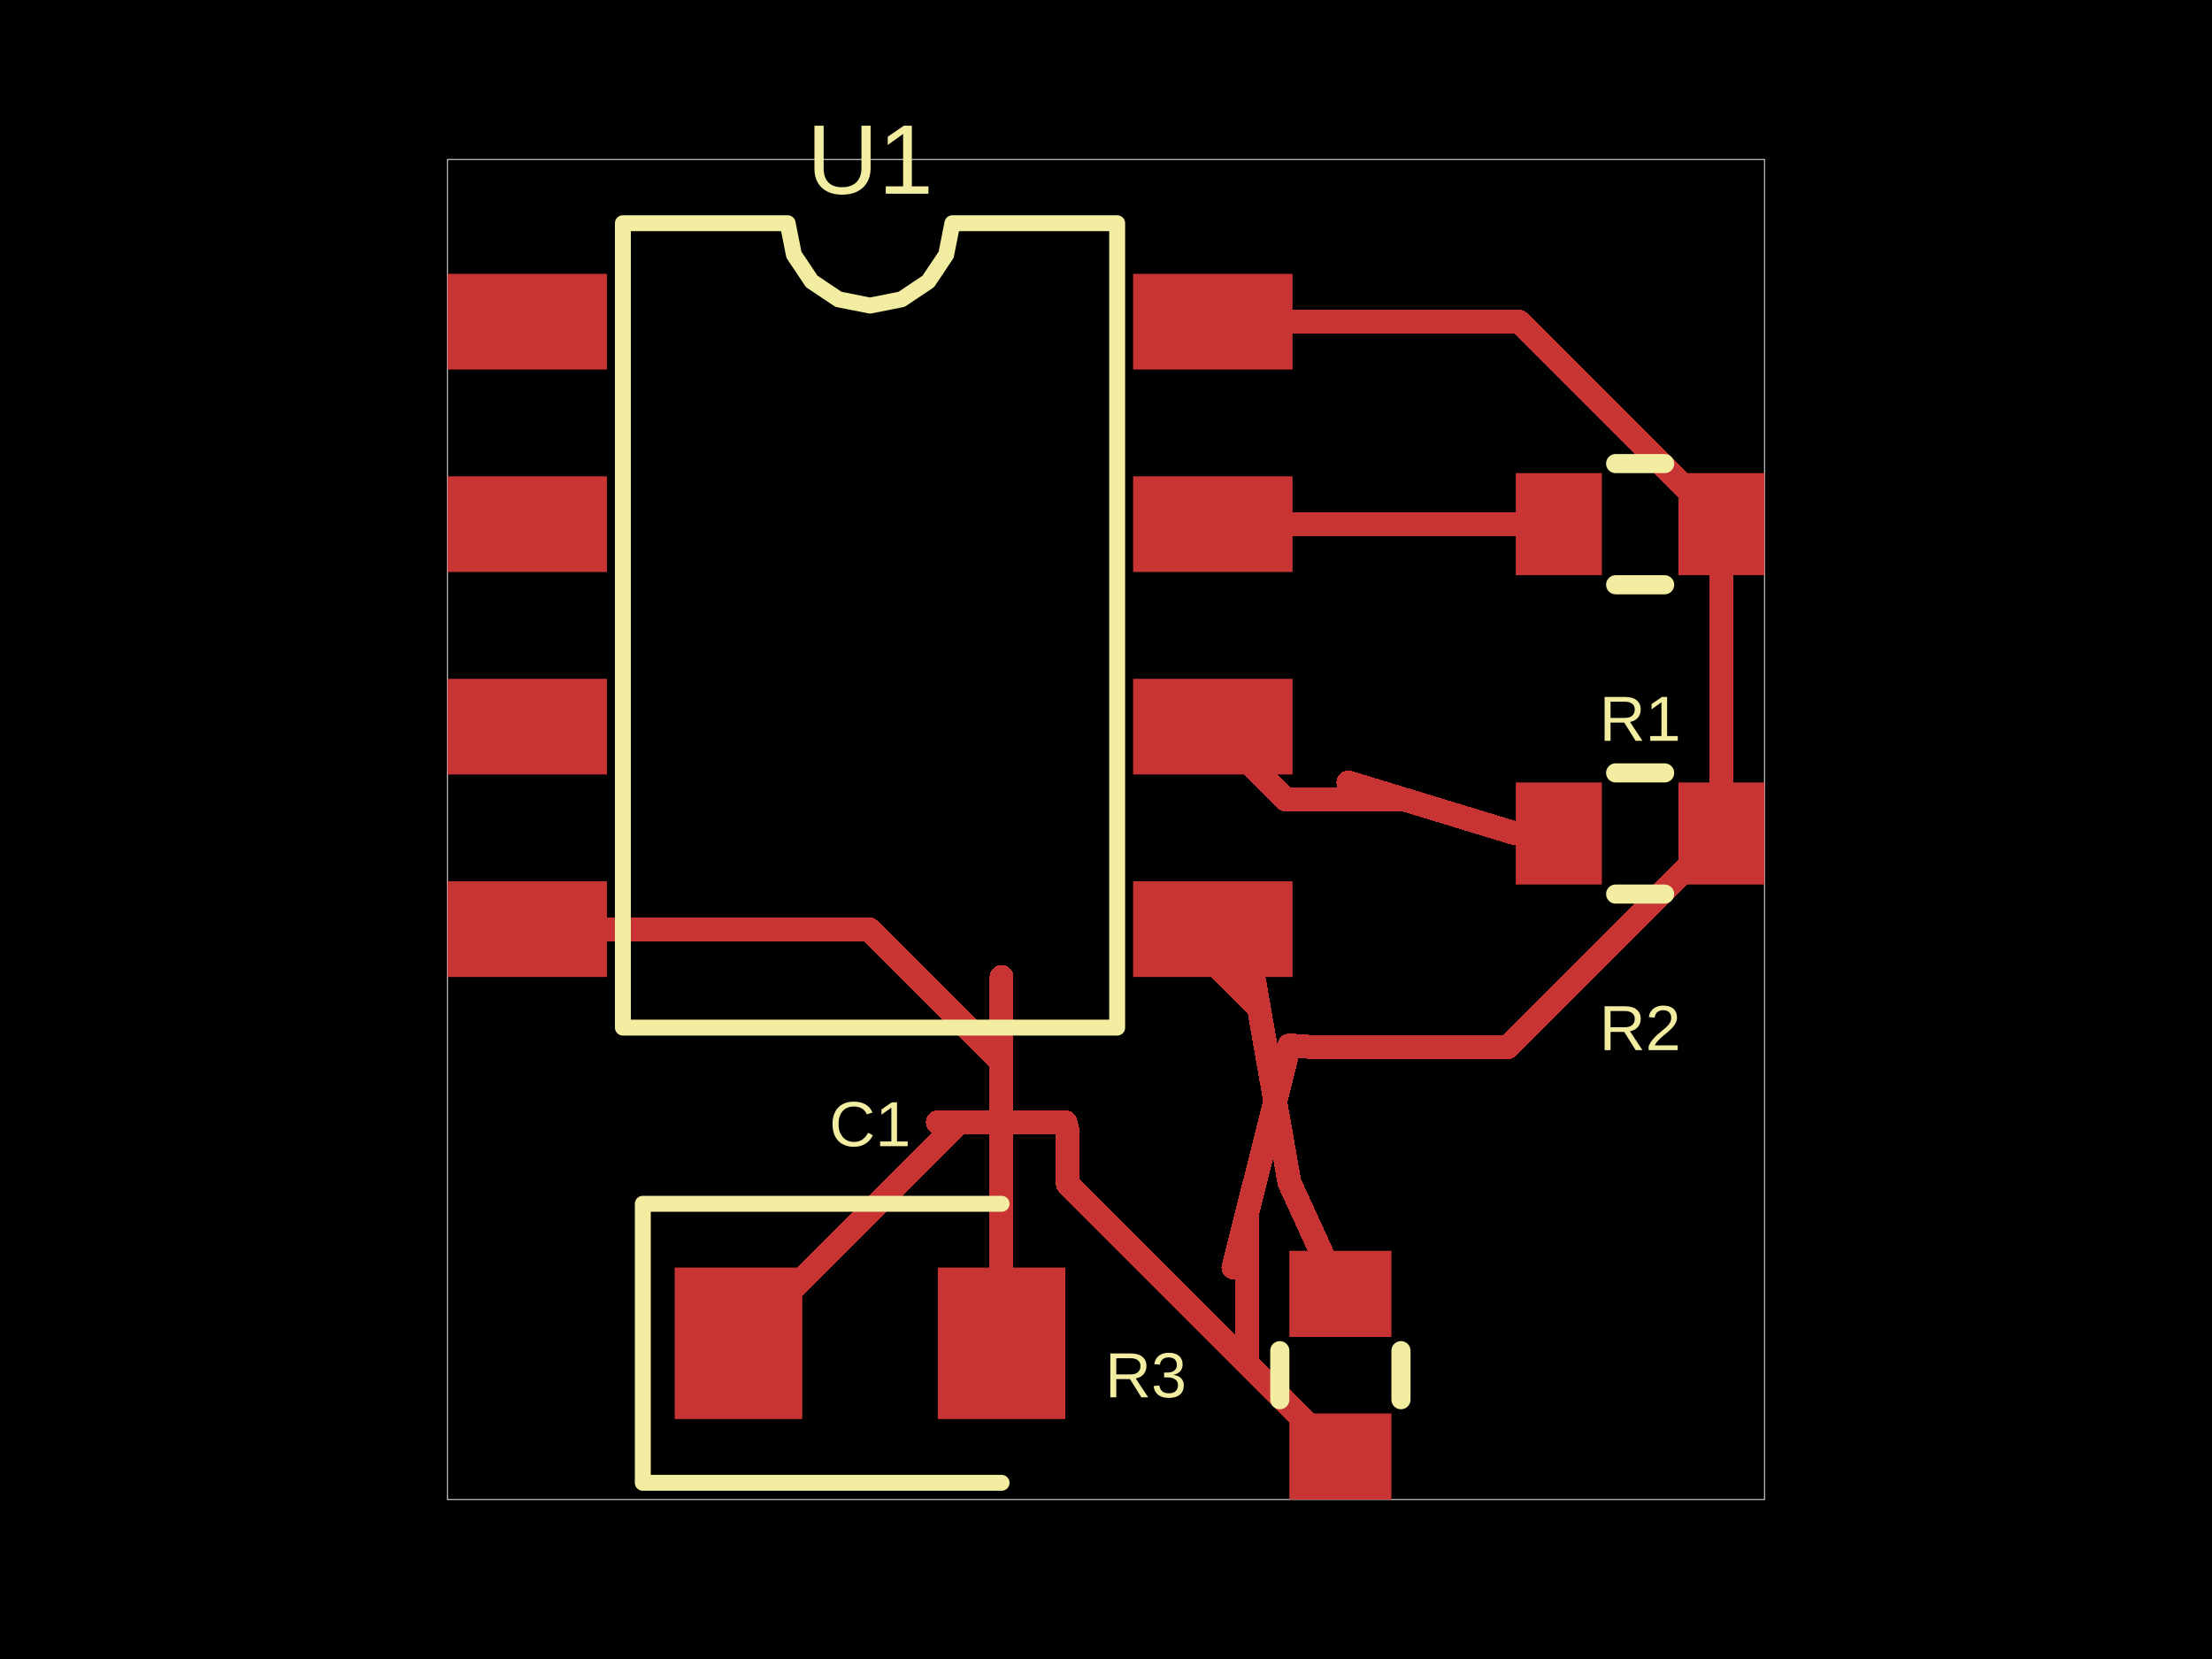
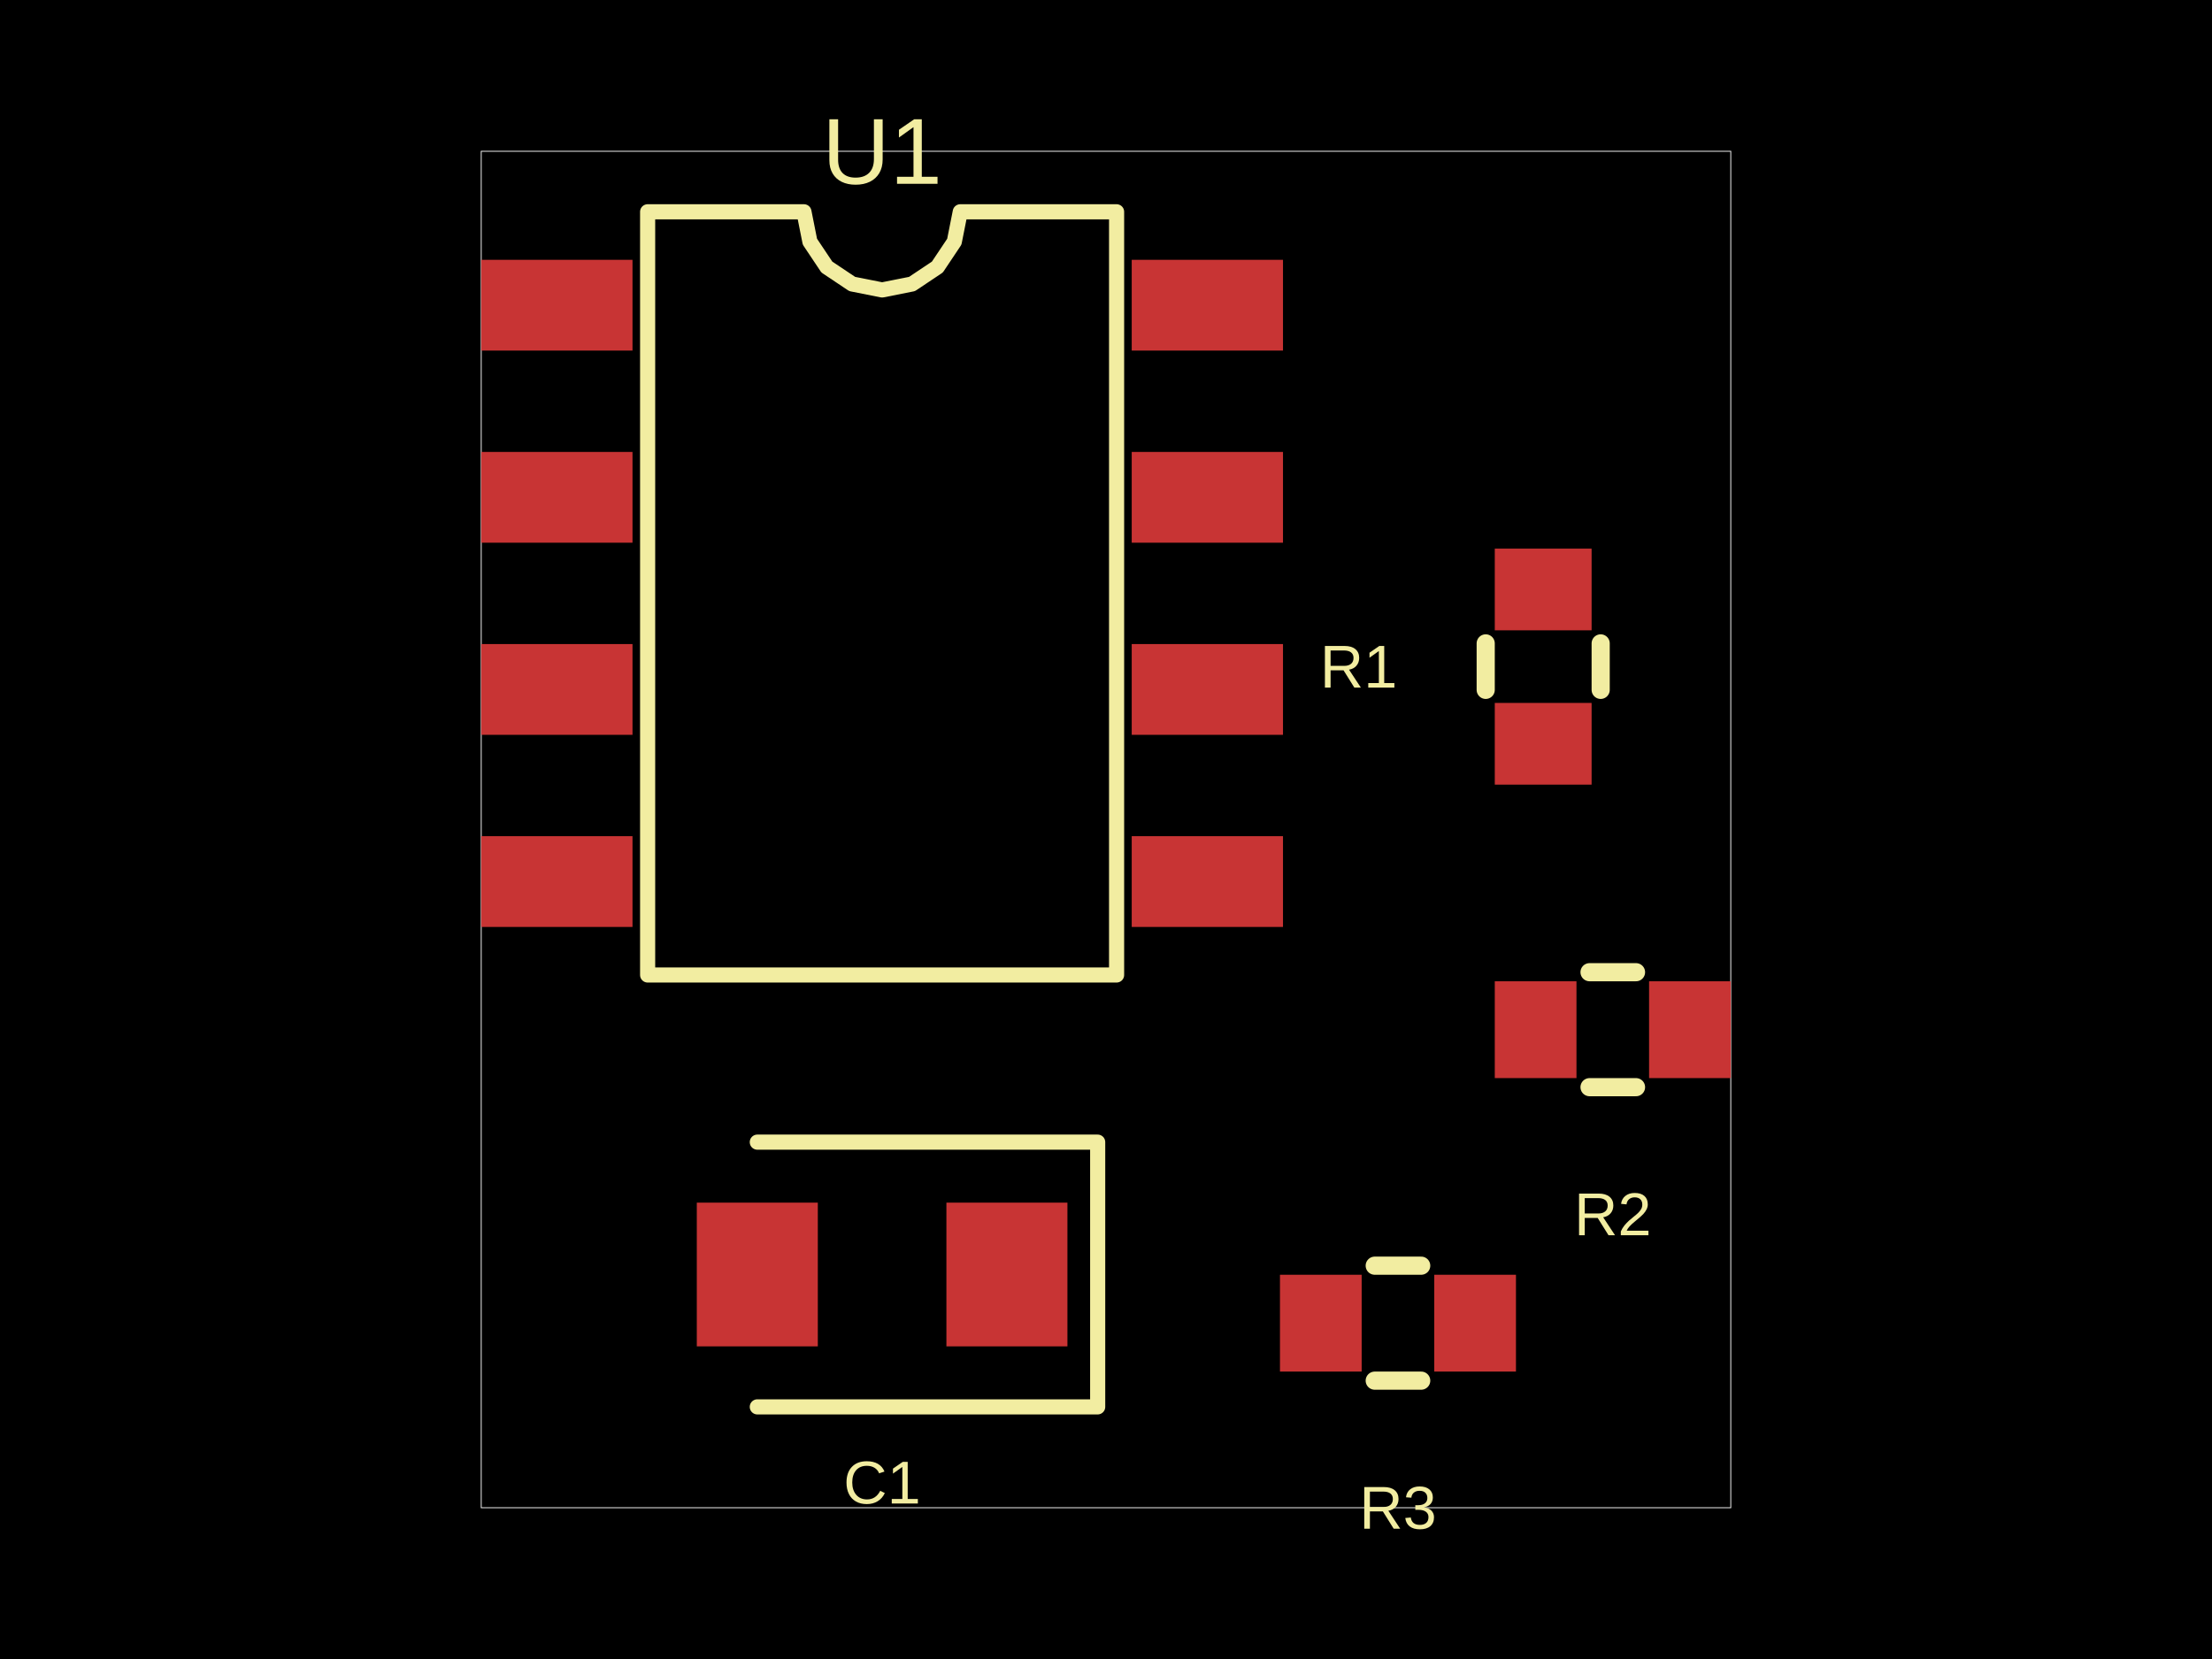
<svg xmlns="http://www.w3.org/2000/svg" width="800" height="600">
  <style />
  <rect class="boundary" x="0" y="0" fill="#000" width="800" height="600" data-type="pcb_background" data-pcb-layer="global" />
-   <rect class="pcb-boundary" fill="none" stroke="#fff" stroke-width="0.3" x="161.845" y="57.665" width="476.309" height="484.671" data-type="pcb_boundary" data-pcb-layer="global" />
-   <rect class="pcb-pad" fill="rgb(200, 52, 52)" x="161.845" y="99.039" width="57.665" height="34.599" data-type="pcb_smtpad" data-pcb-layer="top" data-pad-name="U1.OSCI" />
-   <rect class="pcb-pad" fill="rgb(200, 52, 52)" x="161.845" y="172.273" width="57.665" height="34.599" data-type="pcb_smtpad" data-pcb-layer="top" data-pad-name="U1.OSCO" />
-   <rect class="pcb-pad" fill="rgb(200, 52, 52)" x="161.845" y="245.507" width="57.665" height="34.599" data-type="pcb_smtpad" data-pcb-layer="top" data-pad-name="U1.VBACK" />
-   <rect class="pcb-pad" fill="rgb(200, 52, 52)" x="161.845" y="318.741" width="57.665" height="34.599" data-type="pcb_smtpad" data-pcb-layer="top" data-pad-name="U1.GND" data-pad-net-name="GND" />
-   <rect class="pcb-pad" fill="rgb(200, 52, 52)" x="409.803" y="318.741" width="57.665" height="34.599" data-type="pcb_smtpad" data-pcb-layer="top" data-pad-name="U1.I2C_SDA" data-pad-net-name="SDA" />
-   <rect class="pcb-pad" fill="rgb(200, 52, 52)" x="409.803" y="245.507" width="57.665" height="34.599" data-type="pcb_smtpad" data-pcb-layer="top" data-pad-name="U1.I2C_SCL" data-pad-net-name="SCL" />
-   <rect class="pcb-pad" fill="rgb(200, 52, 52)" x="409.803" y="172.273" width="57.665" height="34.599" data-type="pcb_smtpad" data-pcb-layer="top" data-pad-name="U1.IRQ" data-pad-net-name="IRQ" />
-   <rect class="pcb-pad" fill="rgb(200, 52, 52)" x="409.803" y="99.039" width="57.665" height="34.599" data-type="pcb_smtpad" data-pcb-layer="top" data-pad-name="U1.VCC" data-pad-net-name="VCC" />
-   <rect class="pcb-pad" fill="rgb(200, 52, 52)" x="244.017" y="458.433" width="46.132" height="54.781" data-type="pcb_smtpad" data-pcb-layer="top" data-pad-name="C1.pin1" data-pad-net-name="VCC" />
-   <rect class="pcb-pad" fill="rgb(200, 52, 52)" x="339.164" y="458.433" width="46.132" height="54.781" data-type="pcb_smtpad" data-pcb-layer="top" data-pad-name="C1.pin2" data-pad-net-name="GND" />
-   <rect class="pcb-pad" fill="rgb(200, 52, 52)" x="607.016" y="171.12" width="31.139" height="36.905" data-type="pcb_smtpad" data-pcb-layer="top" data-pad-name="R1.pin1" data-pad-net-name="VCC" />
-   <rect class="pcb-pad" fill="rgb(200, 52, 52)" x="548.198" y="171.12" width="31.139" height="36.905" data-type="pcb_smtpad" data-pcb-layer="top" data-pad-name="R1.pin2" />
-   <rect class="pcb-pad" fill="rgb(200, 52, 52)" x="607.016" y="282.989" width="31.139" height="36.905" data-type="pcb_smtpad" data-pcb-layer="top" data-pad-name="R2.pin1" data-pad-net-name="VCC" />
-   <rect class="pcb-pad" fill="rgb(200, 52, 52)" x="548.198" y="282.989" width="31.139" height="36.905" data-type="pcb_smtpad" data-pcb-layer="top" data-pad-name="R2.pin2" />
-   <rect class="pcb-pad" fill="rgb(200, 52, 52)" x="466.314" y="511.197" width="36.905" height="31.139" data-type="pcb_smtpad" data-pcb-layer="top" data-pad-name="R3.pin1" data-pad-net-name="VCC" />
-   <rect class="pcb-pad" fill="rgb(200, 52, 52)" x="466.314" y="452.379" width="36.905" height="31.139" data-type="pcb_smtpad" data-pcb-layer="top" data-pad-name="R3.pin2" />
-   <path class="pcb-trace" stroke="rgb(200, 52, 52)" fill="none" d="M 622.585 189.572 L 622.585 301.442" stroke-width="8.65" stroke-linecap="round" stroke-linejoin="round" shape-rendering="crispEdges" data-type="pcb_trace" data-pcb-layer="top" />
-   <path class="pcb-trace" stroke="rgb(200, 52, 52)" fill="none" d="M 438.635 116.338 L 549.351 116.338" stroke-width="8.65" stroke-linecap="round" stroke-linejoin="round" shape-rendering="crispEdges" data-type="pcb_trace" data-pcb-layer="top" />
-   <path class="pcb-trace" stroke="rgb(200, 52, 52)" fill="none" d="M 549.351 116.338 L 622.585 189.572" stroke-width="8.65" stroke-linecap="round" stroke-linejoin="round" shape-rendering="crispEdges" data-type="pcb_trace" data-pcb-layer="top" />
-   <path class="pcb-trace" stroke="rgb(200, 52, 52)" fill="none" d="M 267.083 485.824 L 345.399 407.508" stroke-width="8.65" stroke-linecap="round" stroke-linejoin="round" shape-rendering="crispEdges" data-type="pcb_trace" data-pcb-layer="top" />
-   <path class="pcb-trace" stroke="rgb(200, 52, 52)" fill="none" d="M 345.399 407.508 L 345.399 405.872" stroke-width="8.65" stroke-linecap="round" stroke-linejoin="round" shape-rendering="crispEdges" data-type="pcb_trace" data-pcb-layer="top" />
-   <path class="pcb-trace" stroke="rgb(200, 52, 52)" fill="none" d="M 345.399 405.872 L 339.164 405.872" stroke-width="8.65" stroke-linecap="round" stroke-linejoin="round" shape-rendering="crispEdges" data-type="pcb_trace" data-pcb-layer="top" />
-   <path class="pcb-trace" stroke="rgb(200, 52, 52)" fill="none" d="M 339.164 405.872 L 385.296 405.872" stroke-width="8.65" stroke-linecap="round" stroke-linejoin="round" shape-rendering="crispEdges" data-type="pcb_trace" data-pcb-layer="top" />
-   <path class="pcb-trace" stroke="rgb(200, 52, 52)" fill="none" d="M 385.296 405.872 L 386.165 409.036" stroke-width="8.65" stroke-linecap="round" stroke-linejoin="round" shape-rendering="crispEdges" data-type="pcb_trace" data-pcb-layer="top" />
-   <path class="pcb-trace" stroke="rgb(200, 52, 52)" fill="none" d="M 386.165 409.036 L 386.165 428.164" stroke-width="8.65" stroke-linecap="round" stroke-linejoin="round" shape-rendering="crispEdges" data-type="pcb_trace" data-pcb-layer="top" />
-   <path class="pcb-trace" stroke="rgb(200, 52, 52)" fill="none" d="M 386.165 428.164 L 484.767 526.766" stroke-width="8.65" stroke-linecap="round" stroke-linejoin="round" shape-rendering="crispEdges" data-type="pcb_trace" data-pcb-layer="top" />
-   <path class="pcb-trace" stroke="rgb(200, 52, 52)" fill="none" d="M 622.585 301.442 L 545.304 378.723" stroke-width="8.65" stroke-linecap="round" stroke-linejoin="round" shape-rendering="crispEdges" data-type="pcb_trace" data-pcb-layer="top" />
-   <path class="pcb-trace" stroke="rgb(200, 52, 52)" fill="none" d="M 545.304 378.723 L 475.185 378.723" stroke-width="8.65" stroke-linecap="round" stroke-linejoin="round" shape-rendering="crispEdges" data-type="pcb_trace" data-pcb-layer="top" />
-   <path class="pcb-trace" stroke="rgb(200, 52, 52)" fill="none" d="M 475.185 378.723 L 466.314 378.078" stroke-width="8.65" stroke-linecap="round" stroke-linejoin="round" shape-rendering="crispEdges" data-type="pcb_trace" data-pcb-layer="top" />
-   <path class="pcb-trace" stroke="rgb(200, 52, 52)" fill="none" d="M 466.314 378.078 L 446.074 458.433" stroke-width="8.65" stroke-linecap="round" stroke-linejoin="round" shape-rendering="crispEdges" data-type="pcb_trace" data-pcb-layer="top" />
-   <path class="pcb-trace" stroke="rgb(200, 52, 52)" fill="none" d="M 446.074 458.433 L 450.932 439.145" stroke-width="8.65" stroke-linecap="round" stroke-linejoin="round" shape-rendering="crispEdges" data-type="pcb_trace" data-pcb-layer="top" />
-   <path class="pcb-trace" stroke="rgb(200, 52, 52)" fill="none" d="M 450.932 439.145 L 450.932 492.903" stroke-width="8.65" stroke-linecap="round" stroke-linejoin="round" shape-rendering="crispEdges" data-type="pcb_trace" data-pcb-layer="top" />
-   <path class="pcb-trace" stroke="rgb(200, 52, 52)" fill="none" d="M 450.932 492.903 L 484.767 526.766" stroke-width="8.65" stroke-linecap="round" stroke-linejoin="round" shape-rendering="crispEdges" data-type="pcb_trace" data-pcb-layer="top" />
-   <path class="pcb-trace" stroke="rgb(200, 52, 52)" fill="none" d="M 190.678 336.04 L 314.271 336.04" stroke-width="8.65" stroke-linecap="round" stroke-linejoin="round" shape-rendering="crispEdges" data-type="pcb_trace" data-pcb-layer="top" />
-   <path class="pcb-trace" stroke="rgb(200, 52, 52)" fill="none" d="M 314.271 336.04 L 362.23 383.999" stroke-width="8.65" stroke-linecap="round" stroke-linejoin="round" shape-rendering="crispEdges" data-type="pcb_trace" data-pcb-layer="top" />
-   <path class="pcb-trace" stroke="rgb(200, 52, 52)" fill="none" d="M 362.23 383.999 L 362.23 353.34" stroke-width="8.65" stroke-linecap="round" stroke-linejoin="round" shape-rendering="crispEdges" data-type="pcb_trace" data-pcb-layer="top" />
-   <path class="pcb-trace" stroke="rgb(200, 52, 52)" fill="none" d="M 362.23 353.34 L 362.23 446.9" stroke-width="8.65" stroke-linecap="round" stroke-linejoin="round" shape-rendering="crispEdges" data-type="pcb_trace" data-pcb-layer="top" />
-   <path class="pcb-trace" stroke="rgb(200, 52, 52)" fill="none" d="M 362.23 446.9 L 362.23 427.239" stroke-width="8.65" stroke-linecap="round" stroke-linejoin="round" shape-rendering="crispEdges" data-type="pcb_trace" data-pcb-layer="top" />
-   <path class="pcb-trace" stroke="rgb(200, 52, 52)" fill="none" d="M 362.23 427.239 L 362.23 485.795" stroke-width="8.65" stroke-linecap="round" stroke-linejoin="round" shape-rendering="crispEdges" data-type="pcb_trace" data-pcb-layer="top" />
-   <path class="pcb-trace" stroke="rgb(200, 52, 52)" fill="none" d="M 362.23 485.795 L 362.23 485.824" stroke-width="8.65" stroke-linecap="round" stroke-linejoin="round" shape-rendering="crispEdges" data-type="pcb_trace" data-pcb-layer="top" />
-   <path class="pcb-trace" stroke="rgb(200, 52, 52)" fill="none" d="M 484.767 467.948 L 466.314 427.612" stroke-width="8.65" stroke-linecap="round" stroke-linejoin="round" shape-rendering="crispEdges" data-type="pcb_trace" data-pcb-layer="top" />
-   <path class="pcb-trace" stroke="rgb(200, 52, 52)" fill="none" d="M 466.314 427.612 L 453.34 353.34" stroke-width="8.65" stroke-linecap="round" stroke-linejoin="round" shape-rendering="crispEdges" data-type="pcb_trace" data-pcb-layer="top" />
-   <path class="pcb-trace" stroke="rgb(200, 52, 52)" fill="none" d="M 453.34 353.34 L 455.262 364.346" stroke-width="8.65" stroke-linecap="round" stroke-linejoin="round" shape-rendering="crispEdges" data-type="pcb_trace" data-pcb-layer="top" />
-   <path class="pcb-trace" stroke="rgb(200, 52, 52)" fill="none" d="M 455.262 364.346 L 438.635 347.718" stroke-width="8.65" stroke-linecap="round" stroke-linejoin="round" shape-rendering="crispEdges" data-type="pcb_trace" data-pcb-layer="top" />
-   <path class="pcb-trace" stroke="rgb(200, 52, 52)" fill="none" d="M 438.635 347.718 L 438.635 336.04" stroke-width="8.65" stroke-linecap="round" stroke-linejoin="round" shape-rendering="crispEdges" data-type="pcb_trace" data-pcb-layer="top" />
-   <path class="pcb-trace" stroke="rgb(200, 52, 52)" fill="none" d="M 563.767 301.442 L 549.356 301.442" stroke-width="8.65" stroke-linecap="round" stroke-linejoin="round" shape-rendering="crispEdges" data-type="pcb_trace" data-pcb-layer="top" />
-   <path class="pcb-trace" stroke="rgb(200, 52, 52)" fill="none" d="M 549.356 301.442 L 548.198 301.442" stroke-width="8.65" stroke-linecap="round" stroke-linejoin="round" shape-rendering="crispEdges" data-type="pcb_trace" data-pcb-layer="top" />
-   <path class="pcb-trace" stroke="rgb(200, 52, 52)" fill="none" d="M 548.198 301.442 L 487.65 282.989" stroke-width="8.65" stroke-linecap="round" stroke-linejoin="round" shape-rendering="crispEdges" data-type="pcb_trace" data-pcb-layer="top" />
-   <path class="pcb-trace" stroke="rgb(200, 52, 52)" fill="none" d="M 487.65 282.989 L 507.979 289.184" stroke-width="8.65" stroke-linecap="round" stroke-linejoin="round" shape-rendering="crispEdges" data-type="pcb_trace" data-pcb-layer="top" />
-   <path class="pcb-trace" stroke="rgb(200, 52, 52)" fill="none" d="M 507.979 289.184 L 465.013 289.184" stroke-width="8.65" stroke-linecap="round" stroke-linejoin="round" shape-rendering="crispEdges" data-type="pcb_trace" data-pcb-layer="top" />
-   <path class="pcb-trace" stroke="rgb(200, 52, 52)" fill="none" d="M 465.013 289.184 L 438.635 262.806" stroke-width="8.65" stroke-linecap="round" stroke-linejoin="round" shape-rendering="crispEdges" data-type="pcb_trace" data-pcb-layer="top" />
-   <path class="pcb-trace" stroke="rgb(200, 52, 52)" fill="none" d="M 563.767 189.572 L 438.635 189.572" stroke-width="8.65" stroke-linecap="round" stroke-linejoin="round" shape-rendering="crispEdges" data-type="pcb_trace" data-pcb-layer="top" />
-   <path class="pcb-silkscreen pcb-silkscreen-top" d="M 225.276 371.648 L 225.276 80.73 L 284.863 80.73 L 287.131 92.132 L 293.589 101.798 L 303.255 108.256 L 314.656 110.524 L 326.058 108.256 L 335.724 101.798 L 342.182 92.132 L 344.45 80.73 L 404.037 80.73 L 404.037 371.648 L 225.276 371.648 Z" fill="none" stroke="#f2eda1" stroke-width="5.766" stroke-linecap="round" stroke-linejoin="round" data-pcb-component-id="pcb_component_0" data-pcb-silkscreen-path-id="pcb_silkscreen_path_0" data-type="pcb_silkscreen_path" data-pcb-layer="top" />
-   <text x="0" y="0" dx="0" dy="0" fill="#f2eda1" font-family="Arial, sans-serif" font-size="35.776" text-anchor="middle" dominant-baseline="central" transform="matrix(1,0,0,1,314.6564,57.66458)" class="pcb-silkscreen-text pcb-silkscreen-top" data-pcb-silkscreen-text-id="pcb_silkscreen_text_0" stroke="none" data-type="pcb_silkscreen_text" data-pcb-layer="top">U1</text>
-   <path class="pcb-silkscreen pcb-silkscreen-top" d="M 362.23 435.368 L 232.484 435.368 L 232.484 536.281 L 362.23 536.281" fill="none" stroke="#f2eda1" stroke-width="5.766" stroke-linecap="round" stroke-linejoin="round" data-pcb-component-id="pcb_component_3" data-pcb-silkscreen-path-id="pcb_silkscreen_path_1" data-type="pcb_silkscreen_path" data-pcb-layer="top" />
-   <text x="0" y="0" dx="0" dy="0" fill="#f2eda1" font-family="Arial, sans-serif" font-size="23.066" text-anchor="middle" dominant-baseline="central" transform="matrix(1,0,0,1,314.6564,406.5353)" class="pcb-silkscreen-text pcb-silkscreen-top" data-pcb-silkscreen-text-id="pcb_silkscreen_text_1" stroke="none" data-type="pcb_silkscreen_text" data-pcb-layer="top">C1</text>
-   <path class="pcb-silkscreen pcb-silkscreen-top" d="M 602.036 211.485 L 584.317 211.485" fill="none" stroke="#f2eda1" stroke-width="6.92" stroke-linecap="round" stroke-linejoin="round" data-pcb-component-id="pcb_component_4" data-pcb-silkscreen-path-id="pcb_silkscreen_path_2" data-type="pcb_silkscreen_path" data-pcb-layer="top" />
-   <path class="pcb-silkscreen pcb-silkscreen-top" d="M 602.036 167.66 L 584.317 167.66" fill="none" stroke="#f2eda1" stroke-width="6.92" stroke-linecap="round" stroke-linejoin="round" data-pcb-component-id="pcb_component_4" data-pcb-silkscreen-path-id="pcb_silkscreen_path_3" data-type="pcb_silkscreen_path" data-pcb-layer="top" />
-   <text x="0" y="0" dx="0" dy="0" fill="#f2eda1" font-family="Arial, sans-serif" font-size="23.066" text-anchor="middle" dominant-baseline="central" transform="matrix(1,0,0,1,593.1764,259.9231)" class="pcb-silkscreen-text pcb-silkscreen-top" data-pcb-silkscreen-text-id="pcb_silkscreen_text_2" stroke="none" data-type="pcb_silkscreen_text" data-pcb-layer="top">R1</text>
-   <path class="pcb-silkscreen pcb-silkscreen-top" d="M 602.036 323.354 L 584.317 323.354" fill="none" stroke="#f2eda1" stroke-width="6.92" stroke-linecap="round" stroke-linejoin="round" data-pcb-component-id="pcb_component_5" data-pcb-silkscreen-path-id="pcb_silkscreen_path_4" data-type="pcb_silkscreen_path" data-pcb-layer="top" />
-   <path class="pcb-silkscreen pcb-silkscreen-top" d="M 602.036 279.529 L 584.317 279.529" fill="none" stroke="#f2eda1" stroke-width="6.92" stroke-linecap="round" stroke-linejoin="round" data-pcb-component-id="pcb_component_5" data-pcb-silkscreen-path-id="pcb_silkscreen_path_5" data-type="pcb_silkscreen_path" data-pcb-layer="top" />
-   <text x="0" y="0" dx="0" dy="0" fill="#f2eda1" font-family="Arial, sans-serif" font-size="23.066" text-anchor="middle" dominant-baseline="central" transform="matrix(1,0,0,1,593.1764,371.7924)" class="pcb-silkscreen-text pcb-silkscreen-top" data-pcb-silkscreen-text-id="pcb_silkscreen_text_3" stroke="none" data-type="pcb_silkscreen_text" data-pcb-layer="top">R2</text>
-   <path class="pcb-silkscreen pcb-silkscreen-top" d="M 462.854 506.217 L 462.854 488.497" fill="none" stroke="#f2eda1" stroke-width="6.92" stroke-linecap="round" stroke-linejoin="round" data-pcb-component-id="pcb_component_6" data-pcb-silkscreen-path-id="pcb_silkscreen_path_6" data-type="pcb_silkscreen_path" data-pcb-layer="top" />
-   <path class="pcb-silkscreen pcb-silkscreen-top" d="M 506.679 506.217 L 506.679 488.497" fill="none" stroke="#f2eda1" stroke-width="6.92" stroke-linecap="round" stroke-linejoin="round" data-pcb-component-id="pcb_component_6" data-pcb-silkscreen-path-id="pcb_silkscreen_path_7" data-type="pcb_silkscreen_path" data-pcb-layer="top" />
-   <text x="0" y="0" dx="0" dy="0" fill="#f2eda1" font-family="Arial, sans-serif" font-size="23.066" text-anchor="middle" dominant-baseline="central" transform="matrix(1,0,0,1,414.4161,497.357)" class="pcb-silkscreen-text pcb-silkscreen-top" data-pcb-silkscreen-text-id="pcb_silkscreen_text_4" stroke="none" data-type="pcb_silkscreen_text" data-pcb-layer="top">R3</text>
+   <rect class="pcb-boundary" fill="none" stroke="#fff" stroke-width="0.3" x="174.043" y="54.711" width="451.915" height="490.578" data-type="pcb_boundary" data-pcb-layer="global" />
+   <rect class="pcb-pad" fill="rgb(200, 52, 52)" x="174.043" y="93.967" width="54.711" height="32.827" data-type="pcb_smtpad" data-pcb-layer="top" data-pad-name="U1.OSCI" />
+   <rect class="pcb-pad" fill="rgb(200, 52, 52)" x="174.043" y="163.45" width="54.711" height="32.827" data-type="pcb_smtpad" data-pcb-layer="top" data-pad-name="U1.OSCO" />
+   <rect class="pcb-pad" fill="rgb(200, 52, 52)" x="174.043" y="232.933" width="54.711" height="32.827" data-type="pcb_smtpad" data-pcb-layer="top" data-pad-name="U1.VBACK" />
+   <rect class="pcb-pad" fill="rgb(200, 52, 52)" x="174.043" y="302.416" width="54.711" height="32.827" data-type="pcb_smtpad" data-pcb-layer="top" data-pad-name="U1.GND" data-pad-net-name="GND" />
+   <rect class="pcb-pad" fill="rgb(200, 52, 52)" x="409.301" y="302.416" width="54.711" height="32.827" data-type="pcb_smtpad" data-pcb-layer="top" data-pad-name="U1.I2C_SDA" data-pad-net-name="SDA" />
+   <rect class="pcb-pad" fill="rgb(200, 52, 52)" x="409.301" y="232.933" width="54.711" height="32.827" data-type="pcb_smtpad" data-pcb-layer="top" data-pad-name="U1.I2C_SCL" data-pad-net-name="SCL" />
+   <rect class="pcb-pad" fill="rgb(200, 52, 52)" x="409.301" y="163.45" width="54.711" height="32.827" data-type="pcb_smtpad" data-pcb-layer="top" data-pad-name="U1.IRQ" data-pad-net-name="IRQ" />
+   <rect class="pcb-pad" fill="rgb(200, 52, 52)" x="409.301" y="93.967" width="54.711" height="32.827" data-type="pcb_smtpad" data-pcb-layer="top" data-pad-name="U1.VCC" data-pad-net-name="VCC" />
+   <rect class="pcb-pad" fill="rgb(200, 52, 52)" x="342.28" y="434.954" width="43.769" height="51.976" data-type="pcb_smtpad" data-pcb-layer="top" data-pad-name="C1.pin1" data-pad-net-name="VCC" />
+   <rect class="pcb-pad" fill="rgb(200, 52, 52)" x="252.006" y="434.954" width="43.769" height="51.976" data-type="pcb_smtpad" data-pcb-layer="top" data-pad-name="C1.pin2" data-pad-net-name="GND" />
+   <rect class="pcb-pad" fill="rgb(200, 52, 52)" x="540.608" y="254.225" width="35.015" height="29.544" data-type="pcb_smtpad" data-pcb-layer="top" data-pad-name="R1.pin1" data-pad-net-name="VCC" />
+   <rect class="pcb-pad" fill="rgb(200, 52, 52)" x="540.608" y="198.419" width="35.015" height="29.544" data-type="pcb_smtpad" data-pcb-layer="top" data-pad-name="R1.pin2" />
+   <rect class="pcb-pad" fill="rgb(200, 52, 52)" x="596.413" y="354.894" width="29.544" height="35.015" data-type="pcb_smtpad" data-pcb-layer="top" data-pad-name="R2.pin1" data-pad-net-name="VCC" />
+   <rect class="pcb-pad" fill="rgb(200, 52, 52)" x="540.608" y="354.894" width="29.544" height="35.015" data-type="pcb_smtpad" data-pcb-layer="top" data-pad-name="R2.pin2" />
+   <rect class="pcb-pad" fill="rgb(200, 52, 52)" x="518.723" y="461.033" width="29.544" height="35.015" data-type="pcb_smtpad" data-pcb-layer="top" data-pad-name="R3.pin1" data-pad-net-name="VCC" />
+   <rect class="pcb-pad" fill="rgb(200, 52, 52)" x="462.918" y="461.033" width="29.544" height="35.015" data-type="pcb_smtpad" data-pcb-layer="top" data-pad-name="R3.pin2" />
+   <path class="pcb-silkscreen pcb-silkscreen-top" d="M 234.225 352.614 L 234.225 76.596 L 290.76 76.596 L 292.912 87.413 L 299.039 96.584 L 308.21 102.711 L 319.027 104.863 L 329.845 102.711 L 339.015 96.584 L 345.143 87.413 L 347.295 76.596 L 403.83 76.596 L 403.83 352.614 L 234.225 352.614 Z" fill="none" stroke="#f2eda1" stroke-width="5.471" stroke-linecap="round" stroke-linejoin="round" data-pcb-component-id="pcb_component_0" data-pcb-silkscreen-path-id="pcb_silkscreen_path_0" data-type="pcb_silkscreen_path" data-pcb-layer="top" />
+   <text x="0" y="0" dx="0" dy="0" fill="#f2eda1" font-family="Arial, sans-serif" font-size="33.944" text-anchor="middle" dominant-baseline="central" transform="matrix(1,0,0,1,319.0274,54.71125)" class="pcb-silkscreen-text pcb-silkscreen-top" data-pcb-silkscreen-text-id="pcb_silkscreen_text_0" stroke="none" data-type="pcb_silkscreen_text" data-pcb-layer="top">U1</text>
+   <path class="pcb-silkscreen pcb-silkscreen-top" d="M 273.891 508.815 L 396.991 508.815 L 396.991 413.07 L 273.891 413.07" fill="none" stroke="#f2eda1" stroke-width="5.471" stroke-linecap="round" stroke-linejoin="round" data-pcb-component-id="pcb_component_3" data-pcb-silkscreen-path-id="pcb_silkscreen_path_1" data-type="pcb_silkscreen_path" data-pcb-layer="top" />
+   <text x="0" y="0" dx="0" dy="0" fill="#f2eda1" font-family="Arial, sans-serif" font-size="21.884" text-anchor="middle" dominant-baseline="central" transform="matrix(1,0,0,1,319.0274,536.1702)" class="pcb-silkscreen-text pcb-silkscreen-top" data-pcb-silkscreen-text-id="pcb_silkscreen_text_1" stroke="none" data-type="pcb_silkscreen_text" data-pcb-layer="top">C1</text>
+   <path class="pcb-silkscreen pcb-silkscreen-top" d="M 537.325 249.5 L 537.325 232.688" fill="none" stroke="#f2eda1" stroke-width="6.565" stroke-linecap="round" stroke-linejoin="round" data-pcb-component-id="pcb_component_4" data-pcb-silkscreen-path-id="pcb_silkscreen_path_2" data-type="pcb_silkscreen_path" data-pcb-layer="top" />
+   <path class="pcb-silkscreen pcb-silkscreen-top" d="M 578.906 249.5 L 578.906 232.688" fill="none" stroke="#f2eda1" stroke-width="6.565" stroke-linecap="round" stroke-linejoin="round" data-pcb-component-id="pcb_component_4" data-pcb-silkscreen-path-id="pcb_silkscreen_path_3" data-type="pcb_silkscreen_path" data-pcb-layer="top" />
+   <text x="0" y="0" dx="0" dy="0" fill="#f2eda1" font-family="Arial, sans-serif" font-size="21.884" text-anchor="middle" dominant-baseline="central" transform="matrix(1,0,0,1,491.3678,241.0942)" class="pcb-silkscreen-text pcb-silkscreen-top" data-pcb-silkscreen-text-id="pcb_silkscreen_text_2" stroke="none" data-type="pcb_silkscreen_text" data-pcb-layer="top">R1</text>
+   <path class="pcb-silkscreen pcb-silkscreen-top" d="M 591.689 393.191 L 574.877 393.191" fill="none" stroke="#f2eda1" stroke-width="6.565" stroke-linecap="round" stroke-linejoin="round" data-pcb-component-id="pcb_component_5" data-pcb-silkscreen-path-id="pcb_silkscreen_path_4" data-type="pcb_silkscreen_path" data-pcb-layer="top" />
+   <path class="pcb-silkscreen pcb-silkscreen-top" d="M 591.689 351.611 L 574.877 351.611" fill="none" stroke="#f2eda1" stroke-width="6.565" stroke-linecap="round" stroke-linejoin="round" data-pcb-component-id="pcb_component_5" data-pcb-silkscreen-path-id="pcb_silkscreen_path_5" data-type="pcb_silkscreen_path" data-pcb-layer="top" />
+   <text x="0" y="0" dx="0" dy="0" fill="#f2eda1" font-family="Arial, sans-serif" font-size="21.884" text-anchor="middle" dominant-baseline="central" transform="matrix(1,0,0,1,583.2827,439.1489)" class="pcb-silkscreen-text pcb-silkscreen-top" data-pcb-silkscreen-text-id="pcb_silkscreen_text_3" stroke="none" data-type="pcb_silkscreen_text" data-pcb-layer="top">R2</text>
+   <path class="pcb-silkscreen pcb-silkscreen-top" d="M 513.999 499.331 L 497.187 499.331" fill="none" stroke="#f2eda1" stroke-width="6.565" stroke-linecap="round" stroke-linejoin="round" data-pcb-component-id="pcb_component_6" data-pcb-silkscreen-path-id="pcb_silkscreen_path_6" data-type="pcb_silkscreen_path" data-pcb-layer="top" />
+   <path class="pcb-silkscreen pcb-silkscreen-top" d="M 513.999 457.751 L 497.187 457.751" fill="none" stroke="#f2eda1" stroke-width="6.565" stroke-linecap="round" stroke-linejoin="round" data-pcb-component-id="pcb_component_6" data-pcb-silkscreen-path-id="pcb_silkscreen_path_7" data-type="pcb_silkscreen_path" data-pcb-layer="top" />
+   <text x="0" y="0" dx="0" dy="0" fill="#f2eda1" font-family="Arial, sans-serif" font-size="21.884" text-anchor="middle" dominant-baseline="central" transform="matrix(1,0,0,1,505.5927,545.2888)" class="pcb-silkscreen-text pcb-silkscreen-top" data-pcb-silkscreen-text-id="pcb_silkscreen_text_4" stroke="none" data-type="pcb_silkscreen_text" data-pcb-layer="top">R3</text>
</svg>
